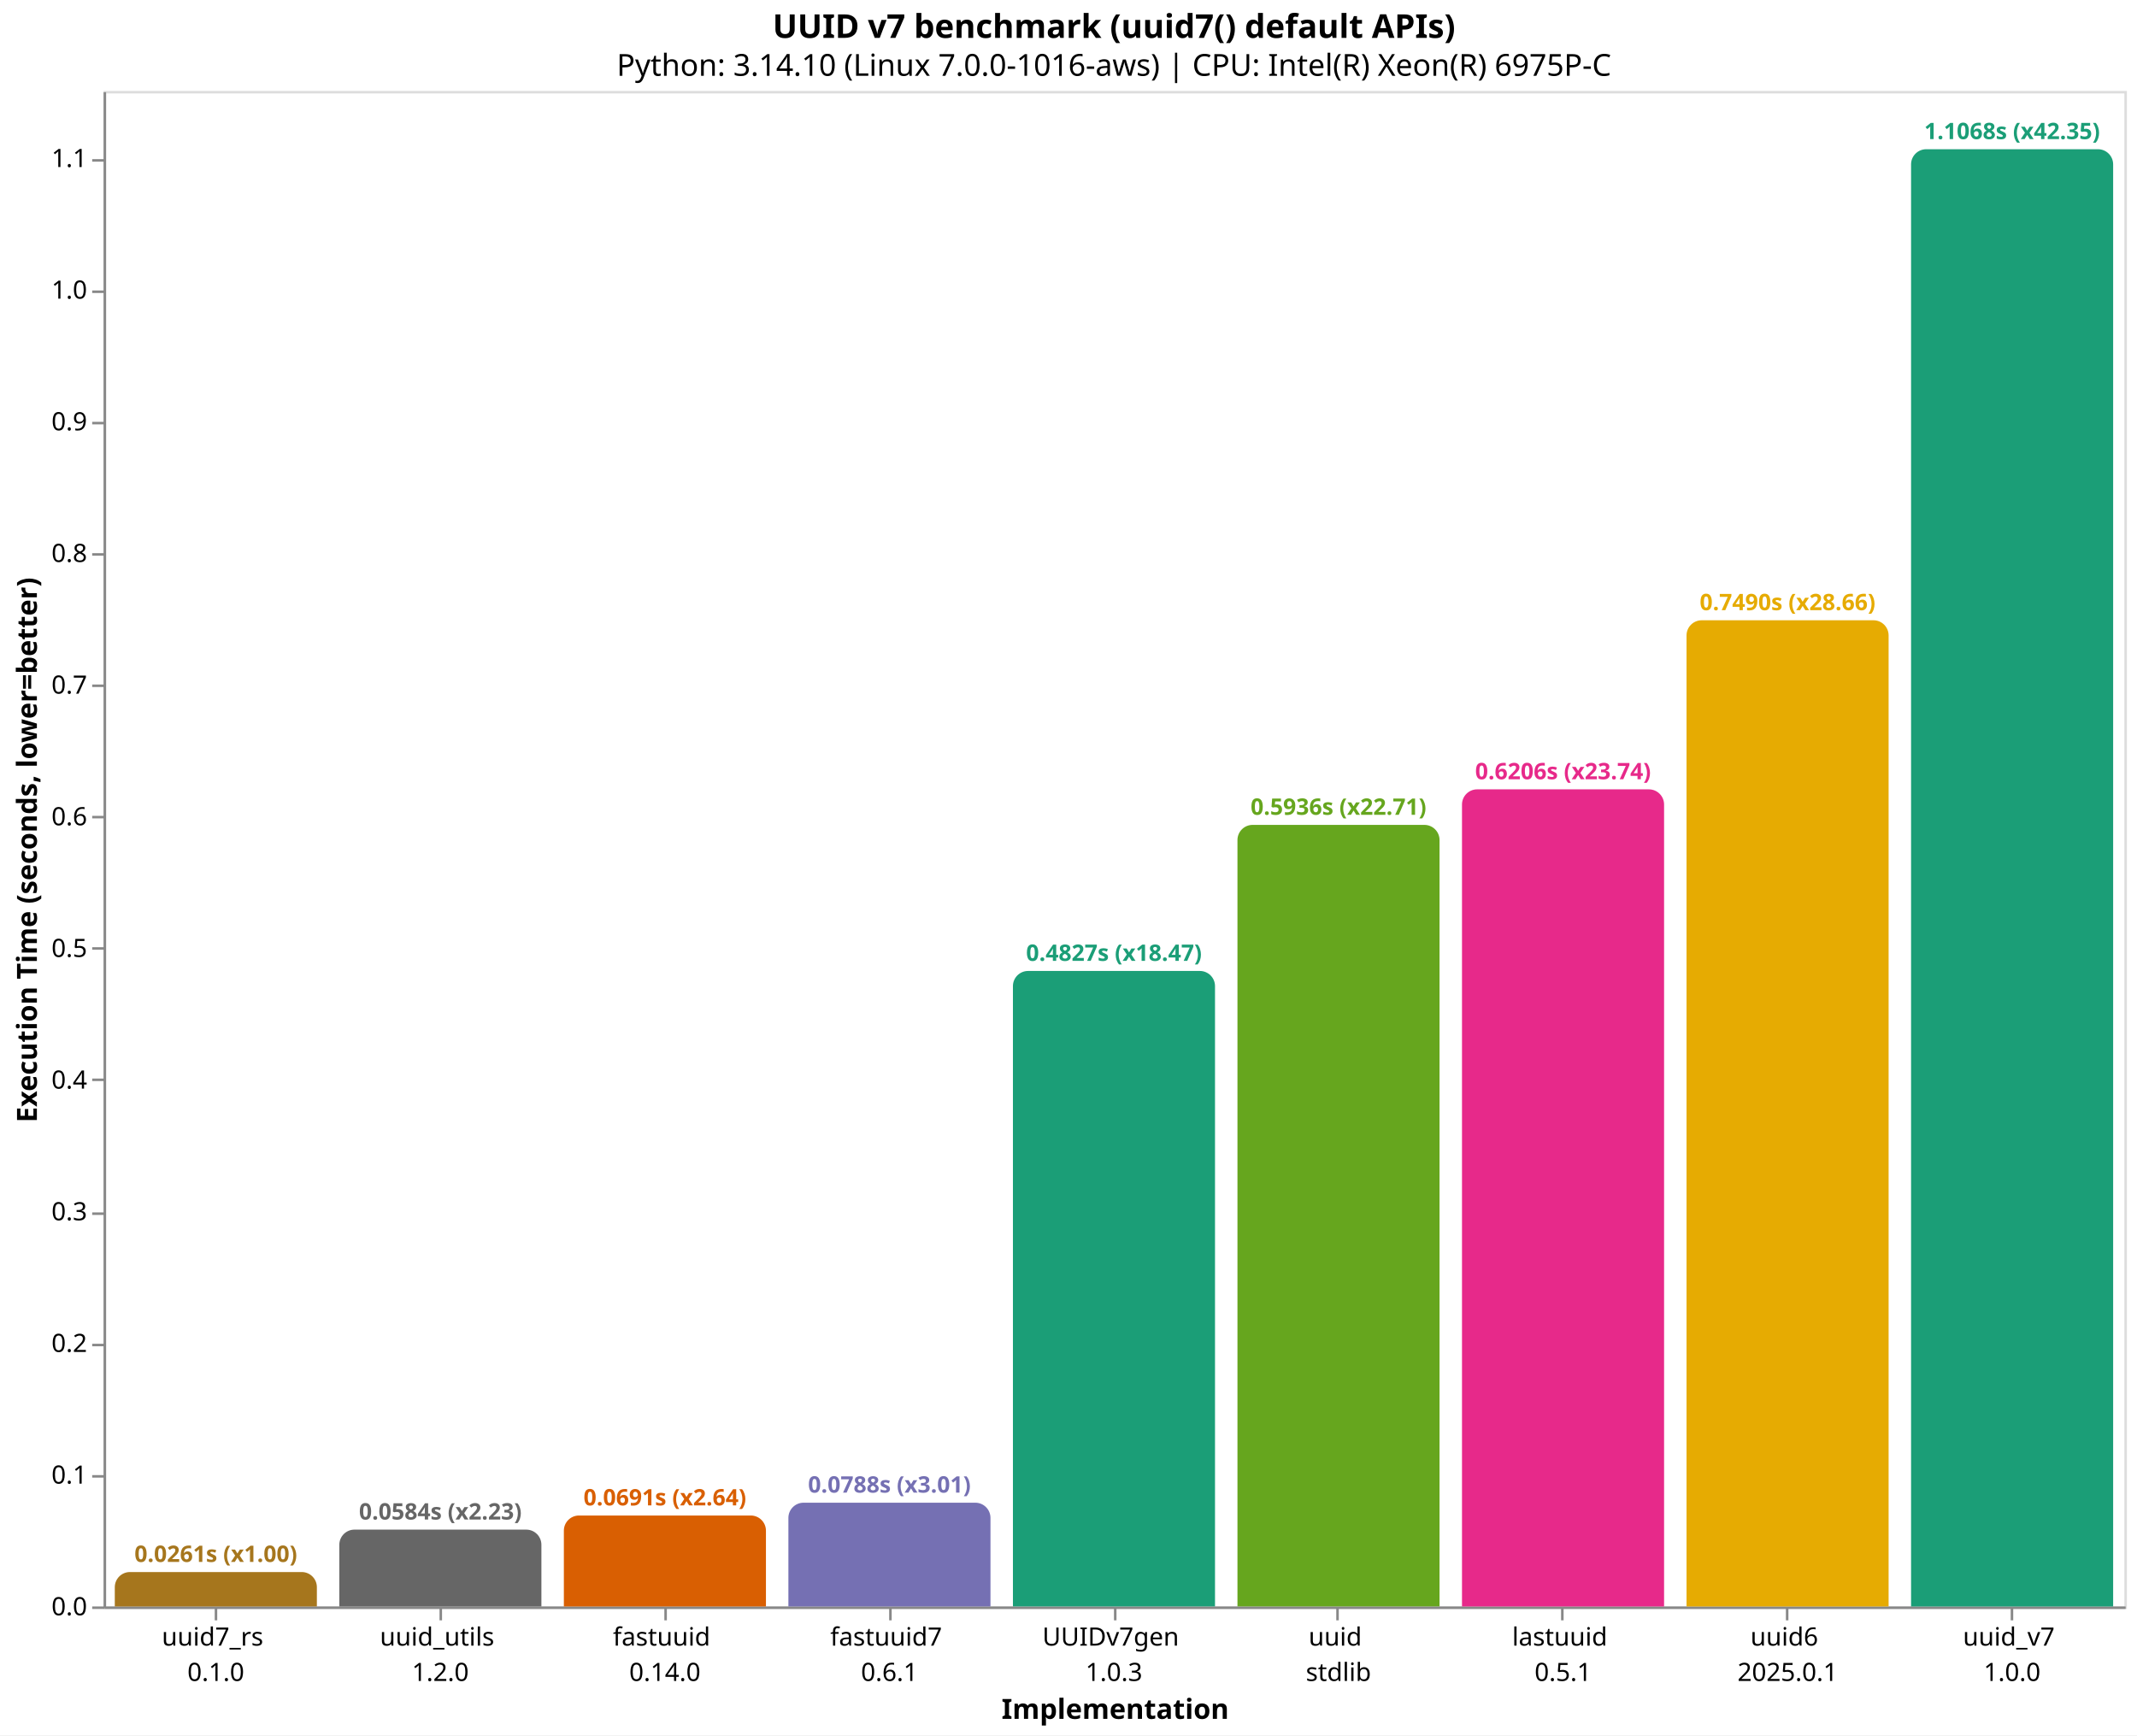
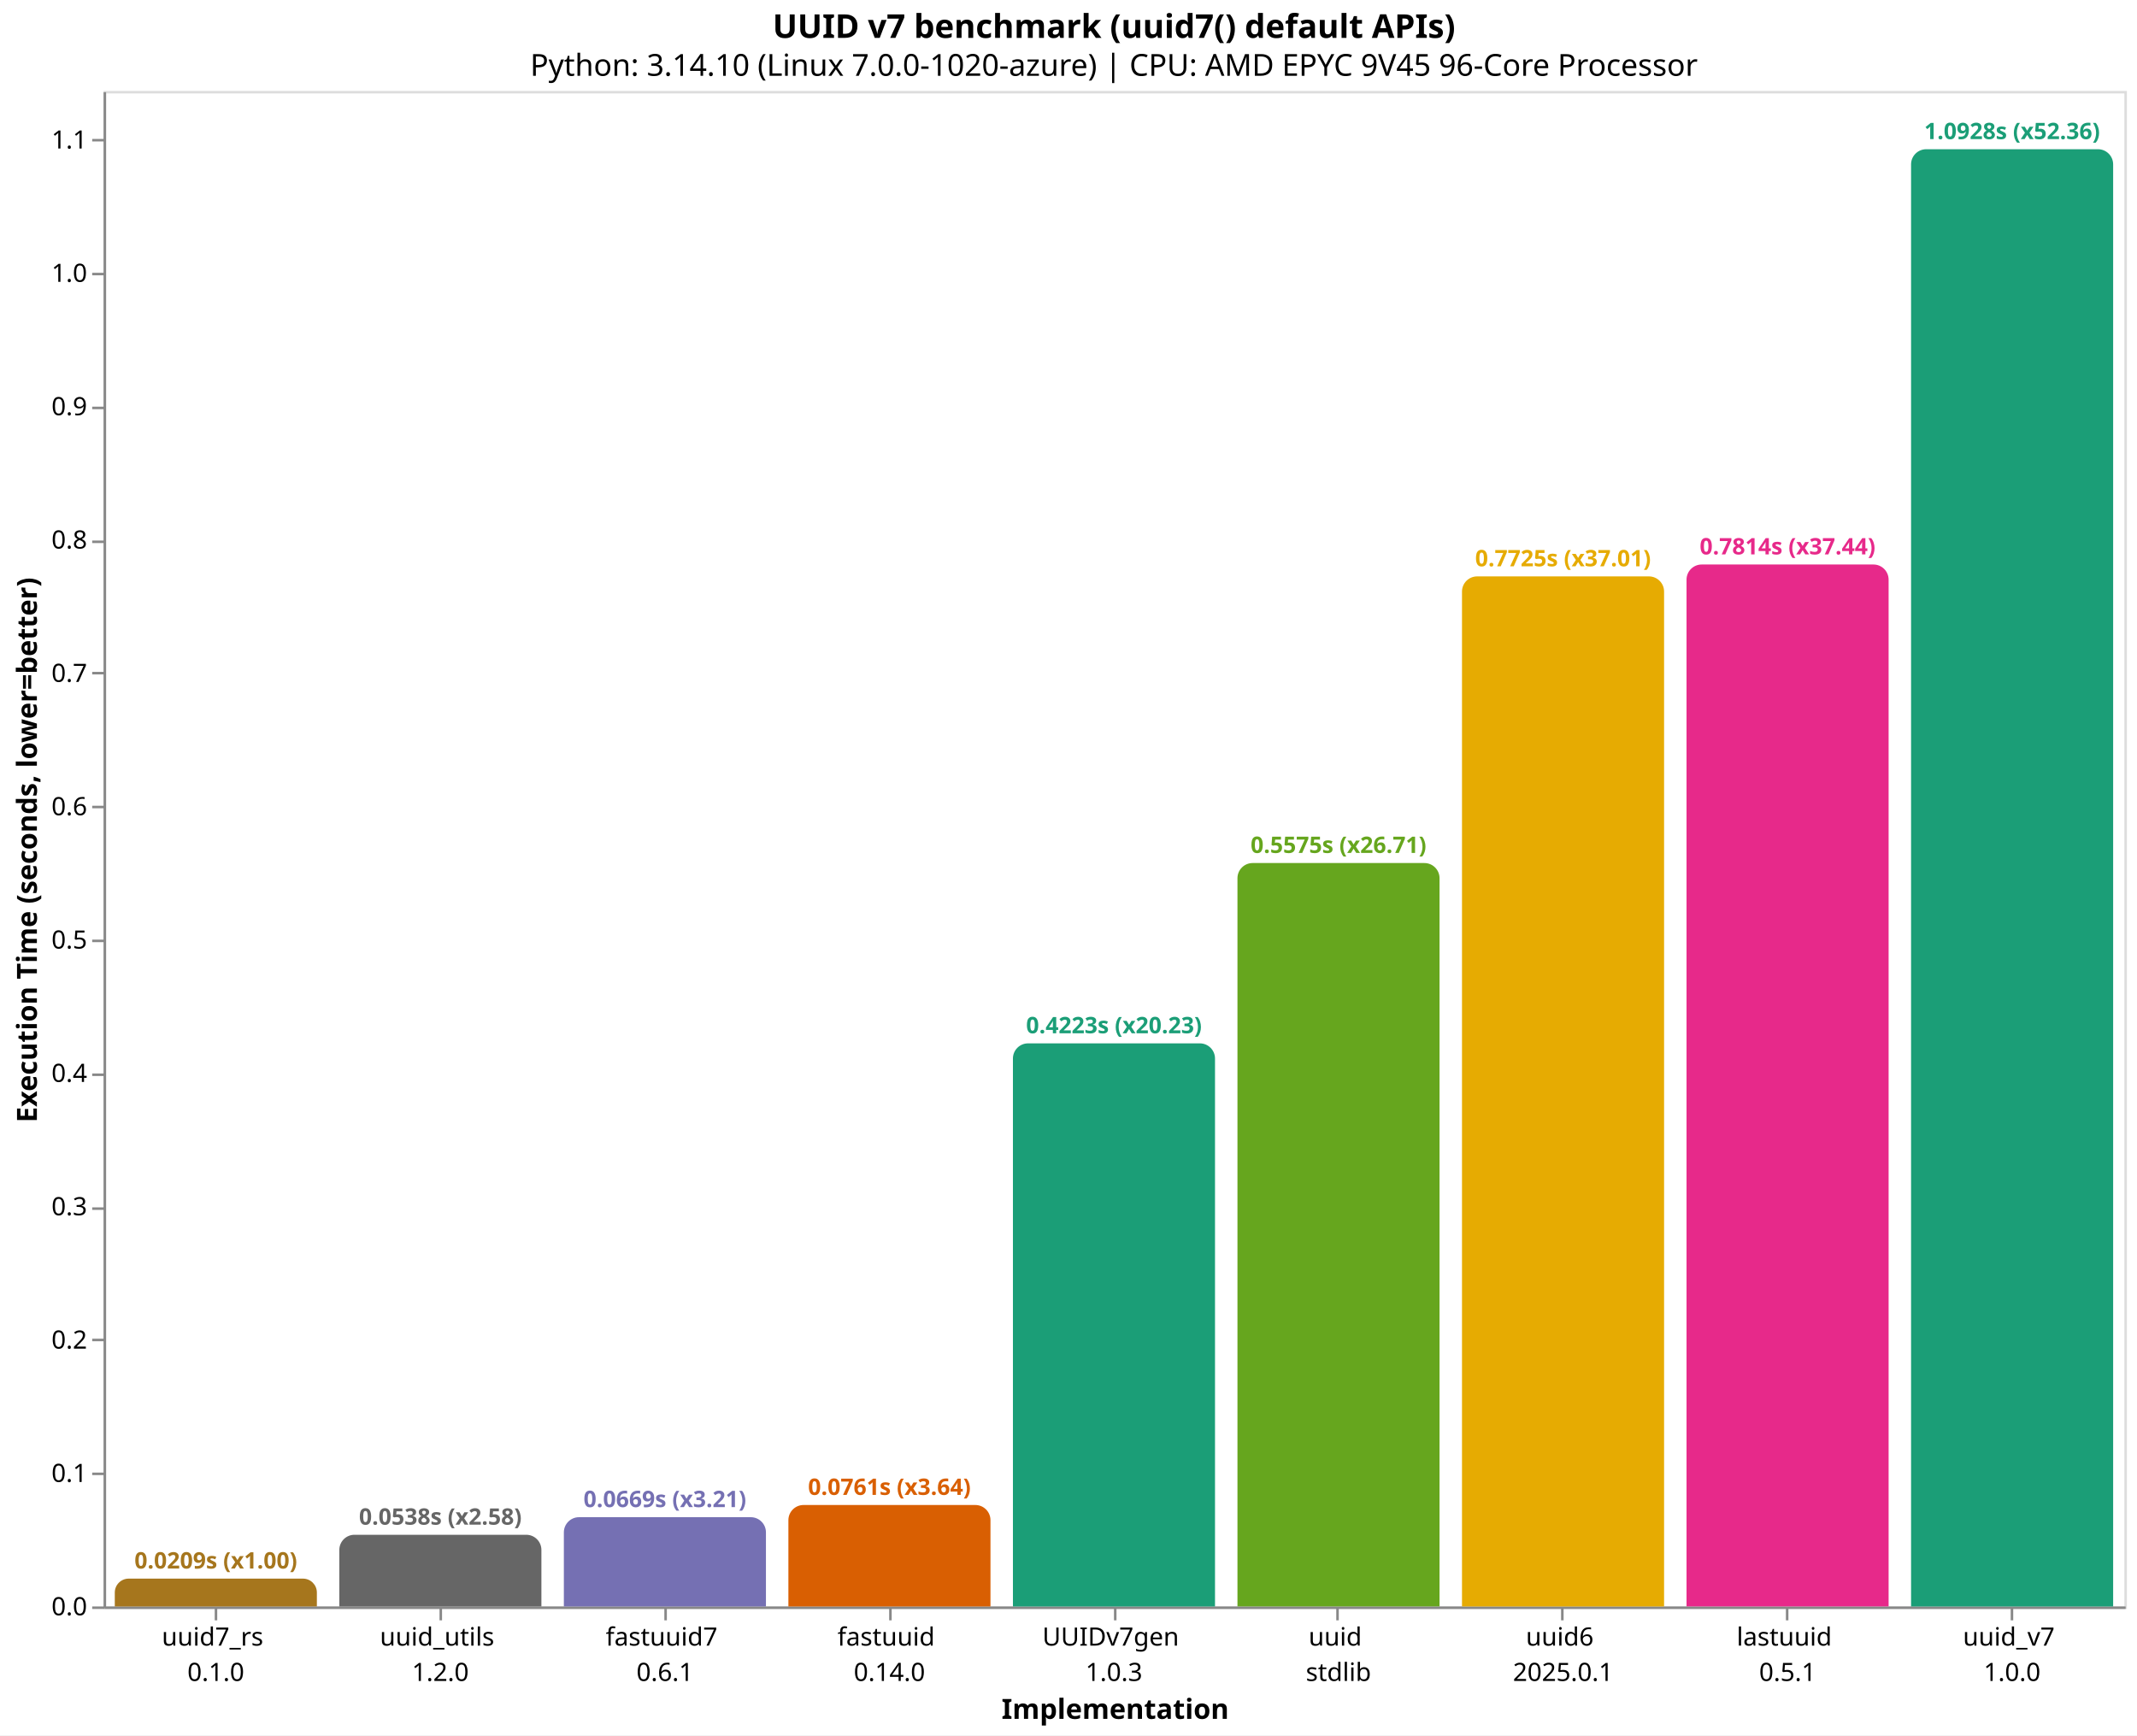
<svg xmlns="http://www.w3.org/2000/svg" version="1.1" class="marks" width="846" height="687" viewBox="0 0 846 687">
  <rect width="846" height="687" fill="white" />
  <g fill="none" stroke-miterlimit="10" transform="translate(41,36)">
    <g class="mark-group role-frame root" role="graphics-object" aria-roledescription="group mark container">
      <g transform="translate(0,0)">
        <path class="background" aria-hidden="true" d="M0.5,0.5h800v600h-800Z" stroke="#ddd" />
        <g>
-           <g class="mark-group role-axis" role="graphics-symbol" aria-roledescription="axis" aria-label="X-axis titled 'Implementation' for a discrete scale with 9 values: uuid7_rs&#10;0.1.0, uuid_utils&#10;1.2.0, fastuuid&#10;0.14.0, fastuuid7&#10;0.6.1, UUIDv7gen&#10;1.0.3, ending with uuid_v7&#10;1.0.0">
+           <g class="mark-group role-axis" role="graphics-symbol" aria-roledescription="axis" aria-label="X-axis titled 'Implementation' for a discrete scale with 9 values: uuid7_rs&#10;0.1.0, uuid_utils&#10;1.2.0, fastuuid7&#10;0.6.1, fastuuid&#10;0.14.0, UUIDv7gen&#10;1.0.3, ending with uuid_v7&#10;1.0.0">
            <g transform="translate(0.5,600.5)">
              <path class="background" aria-hidden="true" d="M0,0h0v0h0Z" pointer-events="none" />
              <g>
                <g class="mark-rule role-axis-tick" pointer-events="none">
                  <line transform="translate(44,0)" x2="0" y2="5" stroke="#888" stroke-width="1" opacity="1" />
                  <line transform="translate(133,0)" x2="0" y2="5" stroke="#888" stroke-width="1" opacity="1" />
                  <line transform="translate(222,0)" x2="0" y2="5" stroke="#888" stroke-width="1" opacity="1" />
                  <line transform="translate(311,0)" x2="0" y2="5" stroke="#888" stroke-width="1" opacity="1" />
                  <line transform="translate(400,0)" x2="0" y2="5" stroke="#888" stroke-width="1" opacity="1" />
                  <line transform="translate(488,0)" x2="0" y2="5" stroke="#888" stroke-width="1" opacity="1" />
                  <line transform="translate(577,0)" x2="0" y2="5" stroke="#888" stroke-width="1" opacity="1" />
                  <line transform="translate(666,0)" x2="0" y2="5" stroke="#888" stroke-width="1" opacity="1" />
                  <line transform="translate(755,0)" x2="0" y2="5" stroke="#888" stroke-width="1" opacity="1" />
                </g>
                <g class="mark-text role-axis-label" pointer-events="none">
                  <text text-anchor="middle" transform="translate(43.94444,15)" font-family="sans-serif" font-size="10px" fill="#000" opacity="1">
                    <tspan>uuid7_rs</tspan>
                    <tspan x="0" dy="14">0.1.0</tspan>
                  </text>
                  <text text-anchor="middle" transform="translate(132.8333,15)" font-family="sans-serif" font-size="10px" fill="#000" opacity="1">
                    <tspan>uuid_utils</tspan>
                    <tspan x="0" dy="14">1.2.0</tspan>
                  </text>
                  <text text-anchor="middle" transform="translate(221.7222,15)" font-family="sans-serif" font-size="10px" fill="#000" opacity="1">
+                     <tspan>fastuuid7</tspan>
+                     <tspan x="0" dy="14">0.6.1</tspan>
+                   </text>
+                   <text text-anchor="middle" transform="translate(310.6111,15)" font-family="sans-serif" font-size="10px" fill="#000" opacity="1">
                    <tspan>fastuuid</tspan>
                    <tspan x="0" dy="14">0.14.0</tspan>
-                   </text>
-                   <text text-anchor="middle" transform="translate(310.6111,15)" font-family="sans-serif" font-size="10px" fill="#000" opacity="1">
-                     <tspan>fastuuid7</tspan>
-                     <tspan x="0" dy="14">0.6.1</tspan>
                  </text>
                  <text text-anchor="middle" transform="translate(399.5,15)" font-family="sans-serif" font-size="10px" fill="#000" opacity="1">
                    <tspan>UUIDv7gen</tspan>
                    <tspan x="0" dy="14">1.0.3</tspan>
                  </text>
                  <text text-anchor="middle" transform="translate(488.3889,15)" font-family="sans-serif" font-size="10px" fill="#000" opacity="1">
                    <tspan>uuid</tspan>
                    <tspan x="0" dy="14">stdlib</tspan>
                  </text>
                  <text text-anchor="middle" transform="translate(577.2778,15)" font-family="sans-serif" font-size="10px" fill="#000" opacity="1">
+                     <tspan>uuid6</tspan>
+                     <tspan x="0" dy="14">2025.0.1</tspan>
+                   </text>
+                   <text text-anchor="middle" transform="translate(666.1667,15)" font-family="sans-serif" font-size="10px" fill="#000" opacity="1">
                    <tspan>lastuuid</tspan>
                    <tspan x="0" dy="14">0.5.1</tspan>
-                   </text>
-                   <text text-anchor="middle" transform="translate(666.1667,15)" font-family="sans-serif" font-size="10px" fill="#000" opacity="1">
-                     <tspan>uuid6</tspan>
-                     <tspan x="0" dy="14">2025.0.1</tspan>
                  </text>
                  <text text-anchor="middle" transform="translate(755.0556,15)" font-family="sans-serif" font-size="10px" fill="#000" opacity="1">
                    <tspan>uuid_v7</tspan>
                    <tspan x="0" dy="14">1.0.0</tspan>
                  </text>
                </g>
                <g class="mark-rule role-axis-domain" pointer-events="none">
                  <line transform="translate(0,0)" x2="800" y2="0" stroke="#888" stroke-width="1" opacity="1" />
                </g>
                <g class="mark-text role-axis-title" pointer-events="none">
                  <text text-anchor="middle" transform="translate(400,44)" font-family="sans-serif" font-size="11px" font-weight="bold" fill="#000" opacity="1">Implementation</text>
                </g>
              </g>
              <path class="foreground" aria-hidden="true" d="" pointer-events="none" display="none" />
            </g>
          </g>
-           <g class="mark-group role-axis" role="graphics-symbol" aria-roledescription="axis" aria-label="Y-axis titled 'Execution Time (seconds, lower=better)' for a linear scale with values from 0.0 to 1.2">
+           <g class="mark-group role-axis" role="graphics-symbol" aria-roledescription="axis" aria-label="Y-axis titled 'Execution Time (seconds, lower=better)' for a linear scale with values from 0.0 to 1.1">
            <g transform="translate(0.5,0.5)">
              <path class="background" aria-hidden="true" d="M0,0h0v0h0Z" pointer-events="none" />
              <g>
                <g class="mark-rule role-axis-tick" pointer-events="none">
                  <line transform="translate(0,600)" x2="-5" y2="0" stroke="#888" stroke-width="1" opacity="1" />
-                   <line transform="translate(0,548)" x2="-5" y2="0" stroke="#888" stroke-width="1" opacity="1" />
-                   <line transform="translate(0,496)" x2="-5" y2="0" stroke="#888" stroke-width="1" opacity="1" />
-                   <line transform="translate(0,444)" x2="-5" y2="0" stroke="#888" stroke-width="1" opacity="1" />
-                   <line transform="translate(0,391)" x2="-5" y2="0" stroke="#888" stroke-width="1" opacity="1" />
-                   <line transform="translate(0,339)" x2="-5" y2="0" stroke="#888" stroke-width="1" opacity="1" />
-                   <line transform="translate(0,287)" x2="-5" y2="0" stroke="#888" stroke-width="1" opacity="1" />
-                   <line transform="translate(0,235)" x2="-5" y2="0" stroke="#888" stroke-width="1" opacity="1" />
-                   <line transform="translate(0,183)" x2="-5" y2="0" stroke="#888" stroke-width="1" opacity="1" />
-                   <line transform="translate(0,131)" x2="-5" y2="0" stroke="#888" stroke-width="1" opacity="1" />
-                   <line transform="translate(0,79)" x2="-5" y2="0" stroke="#888" stroke-width="1" opacity="1" />
-                   <line transform="translate(0,27)" x2="-5" y2="0" stroke="#888" stroke-width="1" opacity="1" />
+                   <line transform="translate(0,547)" x2="-5" y2="0" stroke="#888" stroke-width="1" opacity="1" />
+                   <line transform="translate(0,494)" x2="-5" y2="0" stroke="#888" stroke-width="1" opacity="1" />
+                   <line transform="translate(0,442)" x2="-5" y2="0" stroke="#888" stroke-width="1" opacity="1" />
+                   <line transform="translate(0,389)" x2="-5" y2="0" stroke="#888" stroke-width="1" opacity="1" />
+                   <line transform="translate(0,336)" x2="-5" y2="0" stroke="#888" stroke-width="1" opacity="1" />
+                   <line transform="translate(0,283)" x2="-5" y2="0" stroke="#888" stroke-width="1" opacity="1" />
+                   <line transform="translate(0,230)" x2="-5" y2="0" stroke="#888" stroke-width="1" opacity="1" />
+                   <line transform="translate(0,178)" x2="-5" y2="0" stroke="#888" stroke-width="1" opacity="1" />
+                   <line transform="translate(0,125)" x2="-5" y2="0" stroke="#888" stroke-width="1" opacity="1" />
+                   <line transform="translate(0,72)" x2="-5" y2="0" stroke="#888" stroke-width="1" opacity="1" />
+                   <line transform="translate(0,19)" x2="-5" y2="0" stroke="#888" stroke-width="1" opacity="1" />
                </g>
                <g class="mark-text role-axis-label" pointer-events="none">
                  <text text-anchor="end" transform="translate(-7,603)" font-family="sans-serif" font-size="10px" fill="#000" opacity="1">0.0</text>
-                   <text text-anchor="end" transform="translate(-7,550.8738)" font-family="sans-serif" font-size="10px" fill="#000" opacity="1">0.1</text>
-                   <text text-anchor="end" transform="translate(-7,498.7476)" font-family="sans-serif" font-size="10px" fill="#000" opacity="1">0.2</text>
-                   <text text-anchor="end" transform="translate(-7,446.6214)" font-family="sans-serif" font-size="10px" fill="#000" opacity="1">0.3</text>
-                   <text text-anchor="end" transform="translate(-7,394.4951)" font-family="sans-serif" font-size="10px" fill="#000" opacity="1">0.4</text>
-                   <text text-anchor="end" transform="translate(-7,342.3689)" font-family="sans-serif" font-size="10px" fill="#000" opacity="1">0.5</text>
-                   <text text-anchor="end" transform="translate(-7,290.2427)" font-family="sans-serif" font-size="10px" fill="#000" opacity="1">0.6</text>
-                   <text text-anchor="end" transform="translate(-7,238.1165)" font-family="sans-serif" font-size="10px" fill="#000" opacity="1">0.7</text>
-                   <text text-anchor="end" transform="translate(-7,185.9903)" font-family="sans-serif" font-size="10px" fill="#000" opacity="1">0.8</text>
-                   <text text-anchor="end" transform="translate(-7,133.8641)" font-family="sans-serif" font-size="10px" fill="#000" opacity="1">0.9</text>
-                   <text text-anchor="end" transform="translate(-7,81.73784)" font-family="sans-serif" font-size="10px" fill="#000" opacity="1">1.0</text>
-                   <text text-anchor="end" transform="translate(-7,29.61162)" font-family="sans-serif" font-size="10px" fill="#000" opacity="1">1.1</text>
+                   <text text-anchor="end" transform="translate(-7,550.2093)" font-family="sans-serif" font-size="10px" fill="#000" opacity="1">0.1</text>
+                   <text text-anchor="end" transform="translate(-7,497.4186)" font-family="sans-serif" font-size="10px" fill="#000" opacity="1">0.2</text>
+                   <text text-anchor="end" transform="translate(-7,444.6279)" font-family="sans-serif" font-size="10px" fill="#000" opacity="1">0.3</text>
+                   <text text-anchor="end" transform="translate(-7,391.8372)" font-family="sans-serif" font-size="10px" fill="#000" opacity="1">0.4</text>
+                   <text text-anchor="end" transform="translate(-7,339.0465)" font-family="sans-serif" font-size="10px" fill="#000" opacity="1">0.5</text>
+                   <text text-anchor="end" transform="translate(-7,286.2558)" font-family="sans-serif" font-size="10px" fill="#000" opacity="1">0.6</text>
+                   <text text-anchor="end" transform="translate(-7,233.4651)" font-family="sans-serif" font-size="10px" fill="#000" opacity="1">0.7</text>
+                   <text text-anchor="end" transform="translate(-7,180.6744)" font-family="sans-serif" font-size="10px" fill="#000" opacity="1">0.8</text>
+                   <text text-anchor="end" transform="translate(-7,127.8836)" font-family="sans-serif" font-size="10px" fill="#000" opacity="1">0.9</text>
+                   <text text-anchor="end" transform="translate(-7,75.09294)" font-family="sans-serif" font-size="10px" fill="#000" opacity="1">1.0</text>
+                   <text text-anchor="end" transform="translate(-7,22.30223)" font-family="sans-serif" font-size="10px" fill="#000" opacity="1">1.1</text>
                </g>
                <g class="mark-rule role-axis-domain" pointer-events="none">
                  <line transform="translate(0,600)" x2="0" y2="-600" stroke="#888" stroke-width="1" opacity="1" />
                </g>
                <g class="mark-text role-axis-title" pointer-events="none">
                  <text text-anchor="middle" transform="translate(-24.90137,300) rotate(-90) translate(0,-2)" font-family="sans-serif" font-size="11px" font-weight="bold" fill="#000" opacity="1">Execution Time (seconds, lower=better)</text>
                </g>
              </g>
              <path class="foreground" aria-hidden="true" d="" pointer-events="none" display="none" />
            </g>
          </g>
          <g class="mark-group role-scope" role="graphics-object" aria-roledescription="group mark container">
-             <g transform="translate(4.444444,586.3758)">
-               <path class="background" aria-hidden="true" d="M6,0L74,0C77.311,0,80,2.689,80,6L80,13.624C80,13.624,80,13.624,80,13.624L0,13.624C0,13.624,0,13.624,0,13.624L0,6C0,2.689,2.689,0,6,0Z" />
+             <g transform="translate(4.444444,588.9807)">
+               <path class="background" aria-hidden="true" d="M5.51,0L74.49,0C77.531,0,80,2.469,80,5.51L80,11.019C80,11.019,80,11.019,80,11.019L0,11.019C0,11.019,0,11.019,0,11.019L0,5.51C0,2.469,2.469,0,5.51,0Z" />
              <g clip-path="url(#clip1)">
                <g class="mark-group role-scope" role="graphics-object" aria-roledescription="group mark container">
-                   <g transform="translate(0,-586.3758)">
-                     <path class="background" aria-hidden="true" d="M0,0h80v0h-80Z" />
-                     <g>
-                       <g class="mark-rect role-mark layer_0_marks" role="graphics-object" aria-roledescription="rect mark container">
-                         <path aria-label="Implementation: uuid7_rs&#10;0.1.0; Execution Time (seconds, lower=better): 0.026136855; implementation: uuid7_rs; Execution Time (s): 0.0261; Slowdown: 1.00" role="graphics-symbol" aria-roledescription="bar" d="M0,586.376h80v13.624h-80Z" fill="#a6761d" />
-                       </g>
-                     </g>
-                     <path class="foreground" aria-hidden="true" d="" display="none" />
-                   </g>
-                 </g>
-               </g>
-               <path class="foreground" aria-hidden="true" d="" display="none" />
-             </g>
-             <g transform="translate(93.33333,569.5835)">
-               <path class="background" aria-hidden="true" d="M6,0L74,0C77.311,0,80,2.689,80,6L80,30.417C80,30.417,80,30.417,80,30.417L0,30.417C0,30.417,0,30.417,0,30.417L0,6C0,2.689,2.689,0,6,0Z" />
+                   <g transform="translate(0,-588.9807)">
+                     <path class="background" aria-hidden="true" d="M0,0h80v0h-80Z" />
+                     <g>
+                       <g class="mark-rect role-mark layer_0_marks" role="graphics-object" aria-roledescription="rect mark container">
+                         <path aria-label="Implementation: uuid7_rs&#10;0.1.0; Execution Time (seconds, lower=better): 0.020873616; implementation: uuid7_rs; Execution Time (s): 0.0209; Slowdown: 1.00" role="graphics-symbol" aria-roledescription="bar" d="M0,588.981h80v11.019h-80Z" fill="#a6761d" />
+                       </g>
+                     </g>
+                     <path class="foreground" aria-hidden="true" d="" display="none" />
+                   </g>
+                 </g>
+               </g>
+               <path class="foreground" aria-hidden="true" d="" display="none" />
+             </g>
+             <g transform="translate(93.33333,571.6209)">
+               <path class="background" aria-hidden="true" d="M6,0L74,0C77.311,0,80,2.689,80,6L80,28.379C80,28.379,80,28.379,80,28.379L0,28.379C0,28.379,0,28.379,0,28.379L0,6C0,2.689,2.689,0,6,0Z" />
              <g clip-path="url(#clip2)">
                <g class="mark-group role-scope" role="graphics-object" aria-roledescription="group mark container">
-                   <g transform="translate(0,-569.5835)">
-                     <path class="background" aria-hidden="true" d="M0,0h80v0h-80Z" />
-                     <g>
-                       <g class="mark-rect role-mark layer_0_marks" role="graphics-object" aria-roledescription="rect mark container">
-                         <path aria-label="Implementation: uuid_utils&#10;1.2.0; Execution Time (seconds, lower=better): 0.058351696; implementation: uuid_utils; Execution Time (s): 0.0584; Slowdown: 2.23" role="graphics-symbol" aria-roledescription="bar" d="M0,569.583h80v30.417h-80Z" fill="#666666" />
-                       </g>
-                     </g>
-                     <path class="foreground" aria-hidden="true" d="" display="none" />
-                   </g>
-                 </g>
-               </g>
-               <path class="foreground" aria-hidden="true" d="" display="none" />
-             </g>
-             <g transform="translate(182.2222,563.9971)">
-               <path class="background" aria-hidden="true" d="M6,0L74,0C77.311,0,80,2.689,80,6L80,36.003C80,36.003,80,36.003,80,36.003L0,36.003C0,36.003,0,36.003,0,36.003L0,6C0,2.689,2.689,0,6,0Z" />
+                   <g transform="translate(0,-571.6209)">
+                     <path class="background" aria-hidden="true" d="M0,0h80v0h-80Z" />
+                     <g>
+                       <g class="mark-rect role-mark layer_0_marks" role="graphics-object" aria-roledescription="rect mark container">
+                         <path aria-label="Implementation: uuid_utils&#10;1.2.0; Execution Time (seconds, lower=better): 0.05375769; implementation: uuid_utils; Execution Time (s): 0.0538; Slowdown: 2.58" role="graphics-symbol" aria-roledescription="bar" d="M0,571.621h80v28.379h-80Z" fill="#666666" />
+                       </g>
+                     </g>
+                     <path class="foreground" aria-hidden="true" d="" display="none" />
+                   </g>
+                 </g>
+               </g>
+               <path class="foreground" aria-hidden="true" d="" display="none" />
+             </g>
+             <g transform="translate(182.2222,564.6644)">
+               <path class="background" aria-hidden="true" d="M6,0L74,0C77.311,0,80,2.689,80,6L80,35.336C80,35.336,80,35.336,80,35.336L0,35.336C0,35.336,0,35.336,0,35.336L0,6C0,2.689,2.689,0,6,0Z" />
              <g clip-path="url(#clip3)">
                <g class="mark-group role-scope" role="graphics-object" aria-roledescription="group mark container">
-                   <g transform="translate(0,-563.9971)">
-                     <path class="background" aria-hidden="true" d="M0,0h80v0h-80Z" />
-                     <g>
-                       <g class="mark-rect role-mark layer_0_marks" role="graphics-object" aria-roledescription="rect mark container">
-                         <path aria-label="Implementation: fastuuid&#10;0.14.0; Execution Time (seconds, lower=better): 0.069068766; implementation: fastuuid; Execution Time (s): 0.0691; Slowdown: 2.64" role="graphics-symbol" aria-roledescription="bar" d="M0,563.997h80v36.003h-80Z" fill="#d95f02" />
-                       </g>
-                     </g>
-                     <path class="foreground" aria-hidden="true" d="" display="none" />
-                   </g>
-                 </g>
-               </g>
-               <path class="foreground" aria-hidden="true" d="" display="none" />
-             </g>
-             <g transform="translate(271.1111,558.9288)">
-               <path class="background" aria-hidden="true" d="M6,0L74,0C77.311,0,80,2.689,80,6L80,41.071C80,41.071,80,41.071,80,41.071L0,41.071C0,41.071,0,41.071,0,41.071L0,6C0,2.689,2.689,0,6,0Z" />
+                   <g transform="translate(0,-564.6644)">
+                     <path class="background" aria-hidden="true" d="M0,0h80v0h-80Z" />
+                     <g>
+                       <g class="mark-rect role-mark layer_0_marks" role="graphics-object" aria-roledescription="rect mark container">
+                         <path aria-label="Implementation: fastuuid7&#10;0.6.1; Execution Time (seconds, lower=better): 0.066935204; implementation: fastuuid7; Execution Time (s): 0.0669; Slowdown: 3.21" role="graphics-symbol" aria-roledescription="bar" d="M0,564.664h80v35.336h-80Z" fill="#7570b3" />
+                       </g>
+                     </g>
+                     <path class="foreground" aria-hidden="true" d="" display="none" />
+                   </g>
+                 </g>
+               </g>
+               <path class="foreground" aria-hidden="true" d="" display="none" />
+             </g>
+             <g transform="translate(271.1111,559.8359)">
+               <path class="background" aria-hidden="true" d="M6,0L74,0C77.311,0,80,2.689,80,6L80,40.164C80,40.164,80,40.164,80,40.164L0,40.164C0,40.164,0,40.164,0,40.164L0,6C0,2.689,2.689,0,6,0Z" />
              <g clip-path="url(#clip4)">
                <g class="mark-group role-scope" role="graphics-object" aria-roledescription="group mark container">
-                   <g transform="translate(0,-558.9288)">
-                     <path class="background" aria-hidden="true" d="M0,0h80v0h-80Z" />
-                     <g>
-                       <g class="mark-rect role-mark layer_0_marks" role="graphics-object" aria-roledescription="rect mark container">
-                         <path aria-label="Implementation: fastuuid7&#10;0.6.1; Execution Time (seconds, lower=better): 0.078791887; implementation: fastuuid7; Execution Time (s): 0.0788; Slowdown: 3.01" role="graphics-symbol" aria-roledescription="bar" d="M0,558.929h80v41.071h-80Z" fill="#7570b3" />
-                       </g>
-                     </g>
-                     <path class="foreground" aria-hidden="true" d="" display="none" />
-                   </g>
-                 </g>
-               </g>
-               <path class="foreground" aria-hidden="true" d="" display="none" />
-             </g>
-             <g transform="translate(360,348.4076)">
-               <path class="background" aria-hidden="true" d="M6,0L74,0C77.311,0,80,2.689,80,6L80,251.592C80,251.592,80,251.592,80,251.592L0,251.592C0,251.592,0,251.592,0,251.592L0,6C0,2.689,2.689,0,6,0Z" />
+                   <g transform="translate(0,-559.8359)">
+                     <path class="background" aria-hidden="true" d="M0,0h80v0h-80Z" />
+                     <g>
+                       <g class="mark-rect role-mark layer_0_marks" role="graphics-object" aria-roledescription="rect mark container">
+                         <path aria-label="Implementation: fastuuid&#10;0.14.0; Execution Time (seconds, lower=better): 0.076081807; implementation: fastuuid; Execution Time (s): 0.0761; Slowdown: 3.64" role="graphics-symbol" aria-roledescription="bar" d="M0,559.836h80v40.164h-80Z" fill="#d95f02" />
+                       </g>
+                     </g>
+                     <path class="foreground" aria-hidden="true" d="" display="none" />
+                   </g>
+                 </g>
+               </g>
+               <path class="foreground" aria-hidden="true" d="" display="none" />
+             </g>
+             <g transform="translate(360,377.0703)">
+               <path class="background" aria-hidden="true" d="M6,0L74,0C77.311,0,80,2.689,80,6L80,222.93C80,222.93,80,222.93,80,222.93L0,222.93C0,222.93,0,222.93,0,222.93L0,6C0,2.689,2.689,0,6,0Z" />
              <g clip-path="url(#clip5)">
                <g class="mark-group role-scope" role="graphics-object" aria-roledescription="group mark container">
-                   <g transform="translate(0,-348.4076)">
-                     <path class="background" aria-hidden="true" d="M0,0h80v0h-80Z" />
-                     <g>
-                       <g class="mark-rect role-mark layer_0_marks" role="graphics-object" aria-roledescription="rect mark container">
-                         <path aria-label="Implementation: UUIDv7gen&#10;1.0.3; Execution Time (seconds, lower=better): 0.482659934; implementation: UUIDv7gen; Execution Time (s): 0.4827; Slowdown: 18.47" role="graphics-symbol" aria-roledescription="bar" d="M0,348.408h80v251.592h-80Z" fill="#1b9e77" />
-                       </g>
-                     </g>
-                     <path class="foreground" aria-hidden="true" d="" display="none" />
-                   </g>
-                 </g>
-               </g>
-               <path class="foreground" aria-hidden="true" d="" display="none" />
-             </g>
-             <g transform="translate(448.8889,290.5766)">
-               <path class="background" aria-hidden="true" d="M6,0L74,0C77.311,0,80,2.689,80,6L80,309.423C80,309.423,80,309.423,80,309.423L0,309.423C0,309.423,0,309.423,0,309.423L0,6C0,2.689,2.689,0,6,0Z" />
+                   <g transform="translate(0,-377.0703)">
+                     <path class="background" aria-hidden="true" d="M0,0h80v0h-80Z" />
+                     <g>
+                       <g class="mark-rect role-mark layer_0_marks" role="graphics-object" aria-roledescription="rect mark container">
+                         <path aria-label="Implementation: UUIDv7gen&#10;1.0.3; Execution Time (seconds, lower=better): 0.422289713; implementation: UUIDv7gen; Execution Time (s): 0.4223; Slowdown: 20.23" role="graphics-symbol" aria-roledescription="bar" d="M0,377.07h80v222.93h-80Z" fill="#1b9e77" />
+                       </g>
+                     </g>
+                     <path class="foreground" aria-hidden="true" d="" display="none" />
+                   </g>
+                 </g>
+               </g>
+               <path class="foreground" aria-hidden="true" d="" display="none" />
+             </g>
+             <g transform="translate(448.8889,305.6816)">
+               <path class="background" aria-hidden="true" d="M6,0L74,0C77.311,0,80,2.689,80,6L80,294.318C80,294.318,80,294.318,80,294.318L0,294.318C0,294.318,0,294.318,0,294.318L0,6C0,2.689,2.689,0,6,0Z" />
              <g clip-path="url(#clip6)">
                <g class="mark-group role-scope" role="graphics-object" aria-roledescription="group mark container">
-                   <g transform="translate(0,-290.5766)">
-                     <path class="background" aria-hidden="true" d="M0,0h80v0h-80Z" />
-                     <g>
-                       <g class="mark-rect role-mark layer_0_marks" role="graphics-object" aria-roledescription="rect mark container">
-                         <path aria-label="Implementation: uuid&#10;stdlib; Execution Time (seconds, lower=better): 0.593604258; implementation: uuid; Execution Time (s): 0.5936; Slowdown: 22.71" role="graphics-symbol" aria-roledescription="bar" d="M0,290.577h80v309.423h-80Z" fill="#66a61e" />
-                       </g>
-                     </g>
-                     <path class="foreground" aria-hidden="true" d="" display="none" />
-                   </g>
-                 </g>
-               </g>
-               <path class="foreground" aria-hidden="true" d="" display="none" />
-             </g>
-             <g transform="translate(537.7778,276.5078)">
-               <path class="background" aria-hidden="true" d="M6,0L74,0C77.311,0,80,2.689,80,6L80,323.492C80,323.492,80,323.492,80,323.492L0,323.492C0,323.492,0,323.492,0,323.492L0,6C0,2.689,2.689,0,6,0Z" />
+                   <g transform="translate(0,-305.6816)">
+                     <path class="background" aria-hidden="true" d="M0,0h80v0h-80Z" />
+                     <g>
+                       <g class="mark-rect role-mark layer_0_marks" role="graphics-object" aria-roledescription="rect mark container">
+                         <path aria-label="Implementation: uuid&#10;stdlib; Execution Time (seconds, lower=better): 0.557519337; implementation: uuid; Execution Time (s): 0.5575; Slowdown: 26.71" role="graphics-symbol" aria-roledescription="bar" d="M0,305.682h80v294.318h-80Z" fill="#66a61e" />
+                       </g>
+                     </g>
+                     <path class="foreground" aria-hidden="true" d="" display="none" />
+                   </g>
+                 </g>
+               </g>
+               <path class="foreground" aria-hidden="true" d="" display="none" />
+             </g>
+             <g transform="translate(537.7778,192.1967)">
+               <path class="background" aria-hidden="true" d="M6,0L74,0C77.311,0,80,2.689,80,6L80,407.803C80,407.803,80,407.803,80,407.803L0,407.803C0,407.803,0,407.803,0,407.803L0,6C0,2.689,2.689,0,6,0Z" />
              <g clip-path="url(#clip7)">
                <g class="mark-group role-scope" role="graphics-object" aria-roledescription="group mark container">
-                   <g transform="translate(0,-276.5078)">
-                     <path class="background" aria-hidden="true" d="M0,0h80v0h-80Z" />
-                     <g>
-                       <g class="mark-rect role-mark layer_0_marks" role="graphics-object" aria-roledescription="rect mark container">
-                         <path aria-label="Implementation: lastuuid&#10;0.5.1; Execution Time (seconds, lower=better): 0.620593979; implementation: lastuuid; Execution Time (s): 0.6206; Slowdown: 23.74" role="graphics-symbol" aria-roledescription="bar" d="M0,276.508h80v323.492h-80Z" fill="#e7298a" />
-                       </g>
-                     </g>
-                     <path class="foreground" aria-hidden="true" d="" display="none" />
-                   </g>
-                 </g>
-               </g>
-               <path class="foreground" aria-hidden="true" d="" display="none" />
-             </g>
-             <g transform="translate(626.6667,209.5703)">
-               <path class="background" aria-hidden="true" d="M6,0L74,0C77.311,0,80,2.689,80,6L80,390.43C80,390.43,80,390.43,80,390.43L0,390.43C0,390.43,0,390.43,0,390.43L0,6C0,2.689,2.689,0,6,0Z" />
+                   <g transform="translate(0,-192.1967)">
+                     <path class="background" aria-hidden="true" d="M0,0h80v0h-80Z" />
+                     <g>
+                       <g class="mark-rect role-mark layer_0_marks" role="graphics-object" aria-roledescription="rect mark container">
+                         <path aria-label="Implementation: uuid6&#10;2025.0.1; Execution Time (seconds, lower=better): 0.772490777; implementation: uuid6; Execution Time (s): 0.7725; Slowdown: 37.01" role="graphics-symbol" aria-roledescription="bar" d="M0,192.197h80v407.803h-80Z" fill="#e6ab02" />
+                       </g>
+                     </g>
+                     <path class="foreground" aria-hidden="true" d="" display="none" />
+                   </g>
+                 </g>
+               </g>
+               <path class="foreground" aria-hidden="true" d="" display="none" />
+             </g>
+             <g transform="translate(626.6667,187.4896)">
+               <path class="background" aria-hidden="true" d="M6,0L74,0C77.311,0,80,2.689,80,6L80,412.51C80,412.51,80,412.51,80,412.51L0,412.51C0,412.51,0,412.51,0,412.51L0,6C0,2.689,2.689,0,6,0Z" />
              <g clip-path="url(#clip8)">
                <g class="mark-group role-scope" role="graphics-object" aria-roledescription="group mark container">
-                   <g transform="translate(0,-209.5703)">
-                     <path class="background" aria-hidden="true" d="M0,0h80v0h-80Z" />
-                     <g>
-                       <g class="mark-rect role-mark layer_0_marks" role="graphics-object" aria-roledescription="rect mark container">
-                         <path aria-label="Implementation: uuid6&#10;2025.0.1; Execution Time (seconds, lower=better): 0.749008374; implementation: uuid6; Execution Time (s): 0.7490; Slowdown: 28.66" role="graphics-symbol" aria-roledescription="bar" d="M0,209.57h80v390.43h-80Z" fill="#e6ab02" />
+                   <g transform="translate(0,-187.4896)">
+                     <path class="background" aria-hidden="true" d="M0,0h80v0h-80Z" />
+                     <g>
+                       <g class="mark-rect role-mark layer_0_marks" role="graphics-object" aria-roledescription="rect mark container">
+                         <path aria-label="Implementation: lastuuid&#10;0.5.1; Execution Time (seconds, lower=better): 0.781407286; implementation: lastuuid; Execution Time (s): 0.7814; Slowdown: 37.44" role="graphics-symbol" aria-roledescription="bar" d="M0,187.49h80v412.51h-80Z" fill="#e7298a" />
                      </g>
                    </g>
                    <path class="foreground" aria-hidden="true" d="" display="none" />
                  </g>
                </g>
              </g>
              <path class="foreground" aria-hidden="true" d="" display="none" />
            </g>
            <g transform="translate(715.5556,23.07692)">
              <path class="background" aria-hidden="true" d="M6,0L74,0C77.311,0,80,2.689,80,6L80,576.923C80,576.923,80,576.923,80,576.923L0,576.923C0,576.923,0,576.923,0,576.923L0,6C0,2.689,2.689,0,6,0Z" />
              <g clip-path="url(#clip9)">
                <g class="mark-group role-scope" role="graphics-object" aria-roledescription="group mark container">
                  <g transform="translate(0,-23.07692)">
                    <path class="background" aria-hidden="true" d="M0,0h80v0h-80Z" />
                    <g>
                      <g class="mark-rect role-mark layer_0_marks" role="graphics-object" aria-roledescription="rect mark container">
-                         <path aria-label="Implementation: uuid_v7&#10;1.0.0; Execution Time (seconds, lower=better): 1.106781041; implementation: uuid_v7; Execution Time (s): 1.1068; Slowdown: 42.35" role="graphics-symbol" aria-roledescription="bar" d="M0,23.077h80v576.923h-80Z" fill="#1b9e77" />
+                         <path aria-label="Implementation: uuid_v7&#10;1.0.0; Execution Time (seconds, lower=better): 1.092849706; implementation: uuid_v7; Execution Time (s): 1.0928; Slowdown: 52.36" role="graphics-symbol" aria-roledescription="bar" d="M0,23.077h80v576.923h-80Z" fill="#1b9e77" />
                      </g>
                    </g>
                    <path class="foreground" aria-hidden="true" d="" display="none" />
                  </g>
                </g>
              </g>
              <path class="foreground" aria-hidden="true" d="" display="none" />
            </g>
          </g>
          <g class="mark-text role-mark layer_1_marks" role="graphics-object" aria-roledescription="text mark container">
-             <text aria-label="Implementation: uuid7_rs&#10;0.1.0; Execution Time (seconds, lower=better): 0.026136855; implementation: uuid7_rs; label: 0.0261s (x1.00); Execution Time (s): 0.0261; Slowdown: 1.00" role="graphics-symbol" aria-roledescription="text mark" text-anchor="middle" transform="translate(44.44444,582.3758)" font-family="sans-serif" font-size="9px" font-weight="bold" fill="#a6761d">0.0261s (x1.00)</text>
-             <text aria-label="Implementation: uuid_utils&#10;1.2.0; Execution Time (seconds, lower=better): 0.058351696; implementation: uuid_utils; label: 0.0584s (x2.23); Execution Time (s): 0.0584; Slowdown: 2.23" role="graphics-symbol" aria-roledescription="text mark" text-anchor="middle" transform="translate(133.3333,565.5835)" font-family="sans-serif" font-size="9px" font-weight="bold" fill="#666666">0.0584s (x2.23)</text>
-             <text aria-label="Implementation: fastuuid&#10;0.14.0; Execution Time (seconds, lower=better): 0.069068766; implementation: fastuuid; label: 0.0691s (x2.64); Execution Time (s): 0.0691; Slowdown: 2.64" role="graphics-symbol" aria-roledescription="text mark" text-anchor="middle" transform="translate(222.2222,559.9971)" font-family="sans-serif" font-size="9px" font-weight="bold" fill="#d95f02">0.0691s (x2.64)</text>
-             <text aria-label="Implementation: fastuuid7&#10;0.6.1; Execution Time (seconds, lower=better): 0.078791887; implementation: fastuuid7; label: 0.0788s (x3.01); Execution Time (s): 0.0788; Slowdown: 3.01" role="graphics-symbol" aria-roledescription="text mark" text-anchor="middle" transform="translate(311.1111,554.9288)" font-family="sans-serif" font-size="9px" font-weight="bold" fill="#7570b3">0.0788s (x3.01)</text>
-             <text aria-label="Implementation: UUIDv7gen&#10;1.0.3; Execution Time (seconds, lower=better): 0.482659934; implementation: UUIDv7gen; label: 0.4827s (x18.47); Execution Time (s): 0.4827; Slowdown: 18.47" role="graphics-symbol" aria-roledescription="text mark" text-anchor="middle" transform="translate(400,344.4076)" font-family="sans-serif" font-size="9px" font-weight="bold" fill="#1b9e77">0.4827s (x18.47)</text>
-             <text aria-label="Implementation: uuid&#10;stdlib; Execution Time (seconds, lower=better): 0.593604258; implementation: uuid; label: 0.5936s (x22.71); Execution Time (s): 0.5936; Slowdown: 22.71" role="graphics-symbol" aria-roledescription="text mark" text-anchor="middle" transform="translate(488.8889,286.5766)" font-family="sans-serif" font-size="9px" font-weight="bold" fill="#66a61e">0.5936s (x22.71)</text>
-             <text aria-label="Implementation: lastuuid&#10;0.5.1; Execution Time (seconds, lower=better): 0.620593979; implementation: lastuuid; label: 0.6206s (x23.74); Execution Time (s): 0.6206; Slowdown: 23.74" role="graphics-symbol" aria-roledescription="text mark" text-anchor="middle" transform="translate(577.7778,272.5078)" font-family="sans-serif" font-size="9px" font-weight="bold" fill="#e7298a">0.6206s (x23.74)</text>
-             <text aria-label="Implementation: uuid6&#10;2025.0.1; Execution Time (seconds, lower=better): 0.749008374; implementation: uuid6; label: 0.7490s (x28.66); Execution Time (s): 0.7490; Slowdown: 28.66" role="graphics-symbol" aria-roledescription="text mark" text-anchor="middle" transform="translate(666.6667,205.5703)" font-family="sans-serif" font-size="9px" font-weight="bold" fill="#e6ab02">0.7490s (x28.66)</text>
-             <text aria-label="Implementation: uuid_v7&#10;1.0.0; Execution Time (seconds, lower=better): 1.106781041; implementation: uuid_v7; label: 1.1068s (x42.35); Execution Time (s): 1.1068; Slowdown: 42.35" role="graphics-symbol" aria-roledescription="text mark" text-anchor="middle" transform="translate(755.5556,19.07692)" font-family="sans-serif" font-size="9px" font-weight="bold" fill="#1b9e77">1.1068s (x42.35)</text>
+             <text aria-label="Implementation: uuid7_rs&#10;0.1.0; Execution Time (seconds, lower=better): 0.020873616; implementation: uuid7_rs; label: 0.0209s (x1.00); Execution Time (s): 0.0209; Slowdown: 1.00" role="graphics-symbol" aria-roledescription="text mark" text-anchor="middle" transform="translate(44.44444,584.9807)" font-family="sans-serif" font-size="9px" font-weight="bold" fill="#a6761d">0.0209s (x1.00)</text>
+             <text aria-label="Implementation: uuid_utils&#10;1.2.0; Execution Time (seconds, lower=better): 0.05375769; implementation: uuid_utils; label: 0.0538s (x2.58); Execution Time (s): 0.0538; Slowdown: 2.58" role="graphics-symbol" aria-roledescription="text mark" text-anchor="middle" transform="translate(133.3333,567.6209)" font-family="sans-serif" font-size="9px" font-weight="bold" fill="#666666">0.0538s (x2.58)</text>
+             <text aria-label="Implementation: fastuuid7&#10;0.6.1; Execution Time (seconds, lower=better): 0.066935204; implementation: fastuuid7; label: 0.0669s (x3.21); Execution Time (s): 0.0669; Slowdown: 3.21" role="graphics-symbol" aria-roledescription="text mark" text-anchor="middle" transform="translate(222.2222,560.6644)" font-family="sans-serif" font-size="9px" font-weight="bold" fill="#7570b3">0.0669s (x3.21)</text>
+             <text aria-label="Implementation: fastuuid&#10;0.14.0; Execution Time (seconds, lower=better): 0.076081807; implementation: fastuuid; label: 0.0761s (x3.64); Execution Time (s): 0.0761; Slowdown: 3.64" role="graphics-symbol" aria-roledescription="text mark" text-anchor="middle" transform="translate(311.1111,555.8359)" font-family="sans-serif" font-size="9px" font-weight="bold" fill="#d95f02">0.0761s (x3.64)</text>
+             <text aria-label="Implementation: UUIDv7gen&#10;1.0.3; Execution Time (seconds, lower=better): 0.422289713; implementation: UUIDv7gen; label: 0.4223s (x20.23); Execution Time (s): 0.4223; Slowdown: 20.23" role="graphics-symbol" aria-roledescription="text mark" text-anchor="middle" transform="translate(400,373.0703)" font-family="sans-serif" font-size="9px" font-weight="bold" fill="#1b9e77">0.4223s (x20.23)</text>
+             <text aria-label="Implementation: uuid&#10;stdlib; Execution Time (seconds, lower=better): 0.557519337; implementation: uuid; label: 0.5575s (x26.71); Execution Time (s): 0.5575; Slowdown: 26.71" role="graphics-symbol" aria-roledescription="text mark" text-anchor="middle" transform="translate(488.8889,301.6816)" font-family="sans-serif" font-size="9px" font-weight="bold" fill="#66a61e">0.5575s (x26.71)</text>
+             <text aria-label="Implementation: uuid6&#10;2025.0.1; Execution Time (seconds, lower=better): 0.772490777; implementation: uuid6; label: 0.7725s (x37.01); Execution Time (s): 0.7725; Slowdown: 37.01" role="graphics-symbol" aria-roledescription="text mark" text-anchor="middle" transform="translate(577.7778,188.1967)" font-family="sans-serif" font-size="9px" font-weight="bold" fill="#e6ab02">0.7725s (x37.01)</text>
+             <text aria-label="Implementation: lastuuid&#10;0.5.1; Execution Time (seconds, lower=better): 0.781407286; implementation: lastuuid; label: 0.7814s (x37.44); Execution Time (s): 0.7814; Slowdown: 37.44" role="graphics-symbol" aria-roledescription="text mark" text-anchor="middle" transform="translate(666.6667,183.4896)" font-family="sans-serif" font-size="9px" font-weight="bold" fill="#e7298a">0.7814s (x37.44)</text>
+             <text aria-label="Implementation: uuid_v7&#10;1.0.0; Execution Time (seconds, lower=better): 1.092849706; implementation: uuid_v7; label: 1.0928s (x52.36); Execution Time (s): 1.0928; Slowdown: 52.36" role="graphics-symbol" aria-roledescription="text mark" text-anchor="middle" transform="translate(755.5556,19.07692)" font-family="sans-serif" font-size="9px" font-weight="bold" fill="#1b9e77">1.0928s (x52.36)</text>
          </g>
          <g class="mark-group role-title">
            <g transform="translate(400,-31)">
              <path class="background" aria-hidden="true" d="M0,0h0v0h0Z" pointer-events="none" />
              <g>
                <g class="mark-text role-title-text" role="graphics-symbol" aria-roledescription="title" aria-label="Title text 'UUID v7 benchmark (uuid7() default APIs)'" pointer-events="none">
                  <text text-anchor="middle" transform="translate(0,10)" font-family="sans-serif" font-size="13px" font-weight="bold" fill="#000" opacity="1">UUID v7 benchmark (uuid7() default APIs)</text>
                </g>
-                 <g class="mark-text role-title-subtitle" role="graphics-symbol" aria-roledescription="subtitle" aria-label="Subtitle text 'Python: 3.14.10 (Linux 7.0.0-1016-aws) | CPU: Intel(R) Xeon(R) 6975P-C'" pointer-events="none">
-                   <text text-anchor="middle" transform="translate(0,25)" font-family="sans-serif" font-size="12px" fill="#000" opacity="1">Python: 3.14.10 (Linux 7.0.0-1016-aws) | CPU: Intel(R) Xeon(R) 6975P-C</text>
+                 <g class="mark-text role-title-subtitle" role="graphics-symbol" aria-roledescription="subtitle" aria-label="Subtitle text 'Python: 3.14.10 (Linux 7.0.0-1020-azure) | CPU: AMD EPYC 9V45 96-Core Processor'" pointer-events="none">
+                   <text text-anchor="middle" transform="translate(0,25)" font-family="sans-serif" font-size="12px" fill="#000" opacity="1">Python: 3.14.10 (Linux 7.0.0-1020-azure) | CPU: AMD EPYC 9V45 96-Core Processor</text>
                </g>
              </g>
              <path class="foreground" aria-hidden="true" d="" pointer-events="none" display="none" />
            </g>
          </g>
        </g>
        <path class="foreground" aria-hidden="true" d="" display="none" />
      </g>
    </g>
  </g>
  <defs>
    <clipPath id="clip1">
-       <path d="M6,0L74,0C77.311,0,80,2.689,80,6L80,13.624C80,13.624,80,13.624,80,13.624L0,13.624C0,13.624,0,13.624,0,13.624L0,6C0,2.689,2.689,0,6,0Z" />
+       <path d="M5.51,0L74.49,0C77.531,0,80,2.469,80,5.51L80,11.019C80,11.019,80,11.019,80,11.019L0,11.019C0,11.019,0,11.019,0,11.019L0,5.51C0,2.469,2.469,0,5.51,0Z" />
    </clipPath>
    <clipPath id="clip2">
-       <path d="M6,0L74,0C77.311,0,80,2.689,80,6L80,30.417C80,30.417,80,30.417,80,30.417L0,30.417C0,30.417,0,30.417,0,30.417L0,6C0,2.689,2.689,0,6,0Z" />
+       <path d="M6,0L74,0C77.311,0,80,2.689,80,6L80,28.379C80,28.379,80,28.379,80,28.379L0,28.379C0,28.379,0,28.379,0,28.379L0,6C0,2.689,2.689,0,6,0Z" />
    </clipPath>
    <clipPath id="clip3">
-       <path d="M6,0L74,0C77.311,0,80,2.689,80,6L80,36.003C80,36.003,80,36.003,80,36.003L0,36.003C0,36.003,0,36.003,0,36.003L0,6C0,2.689,2.689,0,6,0Z" />
+       <path d="M6,0L74,0C77.311,0,80,2.689,80,6L80,35.336C80,35.336,80,35.336,80,35.336L0,35.336C0,35.336,0,35.336,0,35.336L0,6C0,2.689,2.689,0,6,0Z" />
    </clipPath>
    <clipPath id="clip4">
-       <path d="M6,0L74,0C77.311,0,80,2.689,80,6L80,41.071C80,41.071,80,41.071,80,41.071L0,41.071C0,41.071,0,41.071,0,41.071L0,6C0,2.689,2.689,0,6,0Z" />
+       <path d="M6,0L74,0C77.311,0,80,2.689,80,6L80,40.164C80,40.164,80,40.164,80,40.164L0,40.164C0,40.164,0,40.164,0,40.164L0,6C0,2.689,2.689,0,6,0Z" />
    </clipPath>
    <clipPath id="clip5">
-       <path d="M6,0L74,0C77.311,0,80,2.689,80,6L80,251.592C80,251.592,80,251.592,80,251.592L0,251.592C0,251.592,0,251.592,0,251.592L0,6C0,2.689,2.689,0,6,0Z" />
+       <path d="M6,0L74,0C77.311,0,80,2.689,80,6L80,222.93C80,222.93,80,222.93,80,222.93L0,222.93C0,222.93,0,222.93,0,222.93L0,6C0,2.689,2.689,0,6,0Z" />
    </clipPath>
    <clipPath id="clip6">
-       <path d="M6,0L74,0C77.311,0,80,2.689,80,6L80,309.423C80,309.423,80,309.423,80,309.423L0,309.423C0,309.423,0,309.423,0,309.423L0,6C0,2.689,2.689,0,6,0Z" />
+       <path d="M6,0L74,0C77.311,0,80,2.689,80,6L80,294.318C80,294.318,80,294.318,80,294.318L0,294.318C0,294.318,0,294.318,0,294.318L0,6C0,2.689,2.689,0,6,0Z" />
    </clipPath>
    <clipPath id="clip7">
-       <path d="M6,0L74,0C77.311,0,80,2.689,80,6L80,323.492C80,323.492,80,323.492,80,323.492L0,323.492C0,323.492,0,323.492,0,323.492L0,6C0,2.689,2.689,0,6,0Z" />
+       <path d="M6,0L74,0C77.311,0,80,2.689,80,6L80,407.803C80,407.803,80,407.803,80,407.803L0,407.803C0,407.803,0,407.803,0,407.803L0,6C0,2.689,2.689,0,6,0Z" />
    </clipPath>
    <clipPath id="clip8">
-       <path d="M6,0L74,0C77.311,0,80,2.689,80,6L80,390.43C80,390.43,80,390.43,80,390.43L0,390.43C0,390.43,0,390.43,0,390.43L0,6C0,2.689,2.689,0,6,0Z" />
+       <path d="M6,0L74,0C77.311,0,80,2.689,80,6L80,412.51C80,412.51,80,412.51,80,412.51L0,412.51C0,412.51,0,412.51,0,412.51L0,6C0,2.689,2.689,0,6,0Z" />
    </clipPath>
    <clipPath id="clip9">
      <path d="M6,0L74,0C77.311,0,80,2.689,80,6L80,576.923C80,576.923,80,576.923,80,576.923L0,576.923C0,576.923,0,576.923,0,576.923L0,6C0,2.689,2.689,0,6,0Z" />
    </clipPath>
  </defs>
</svg>
